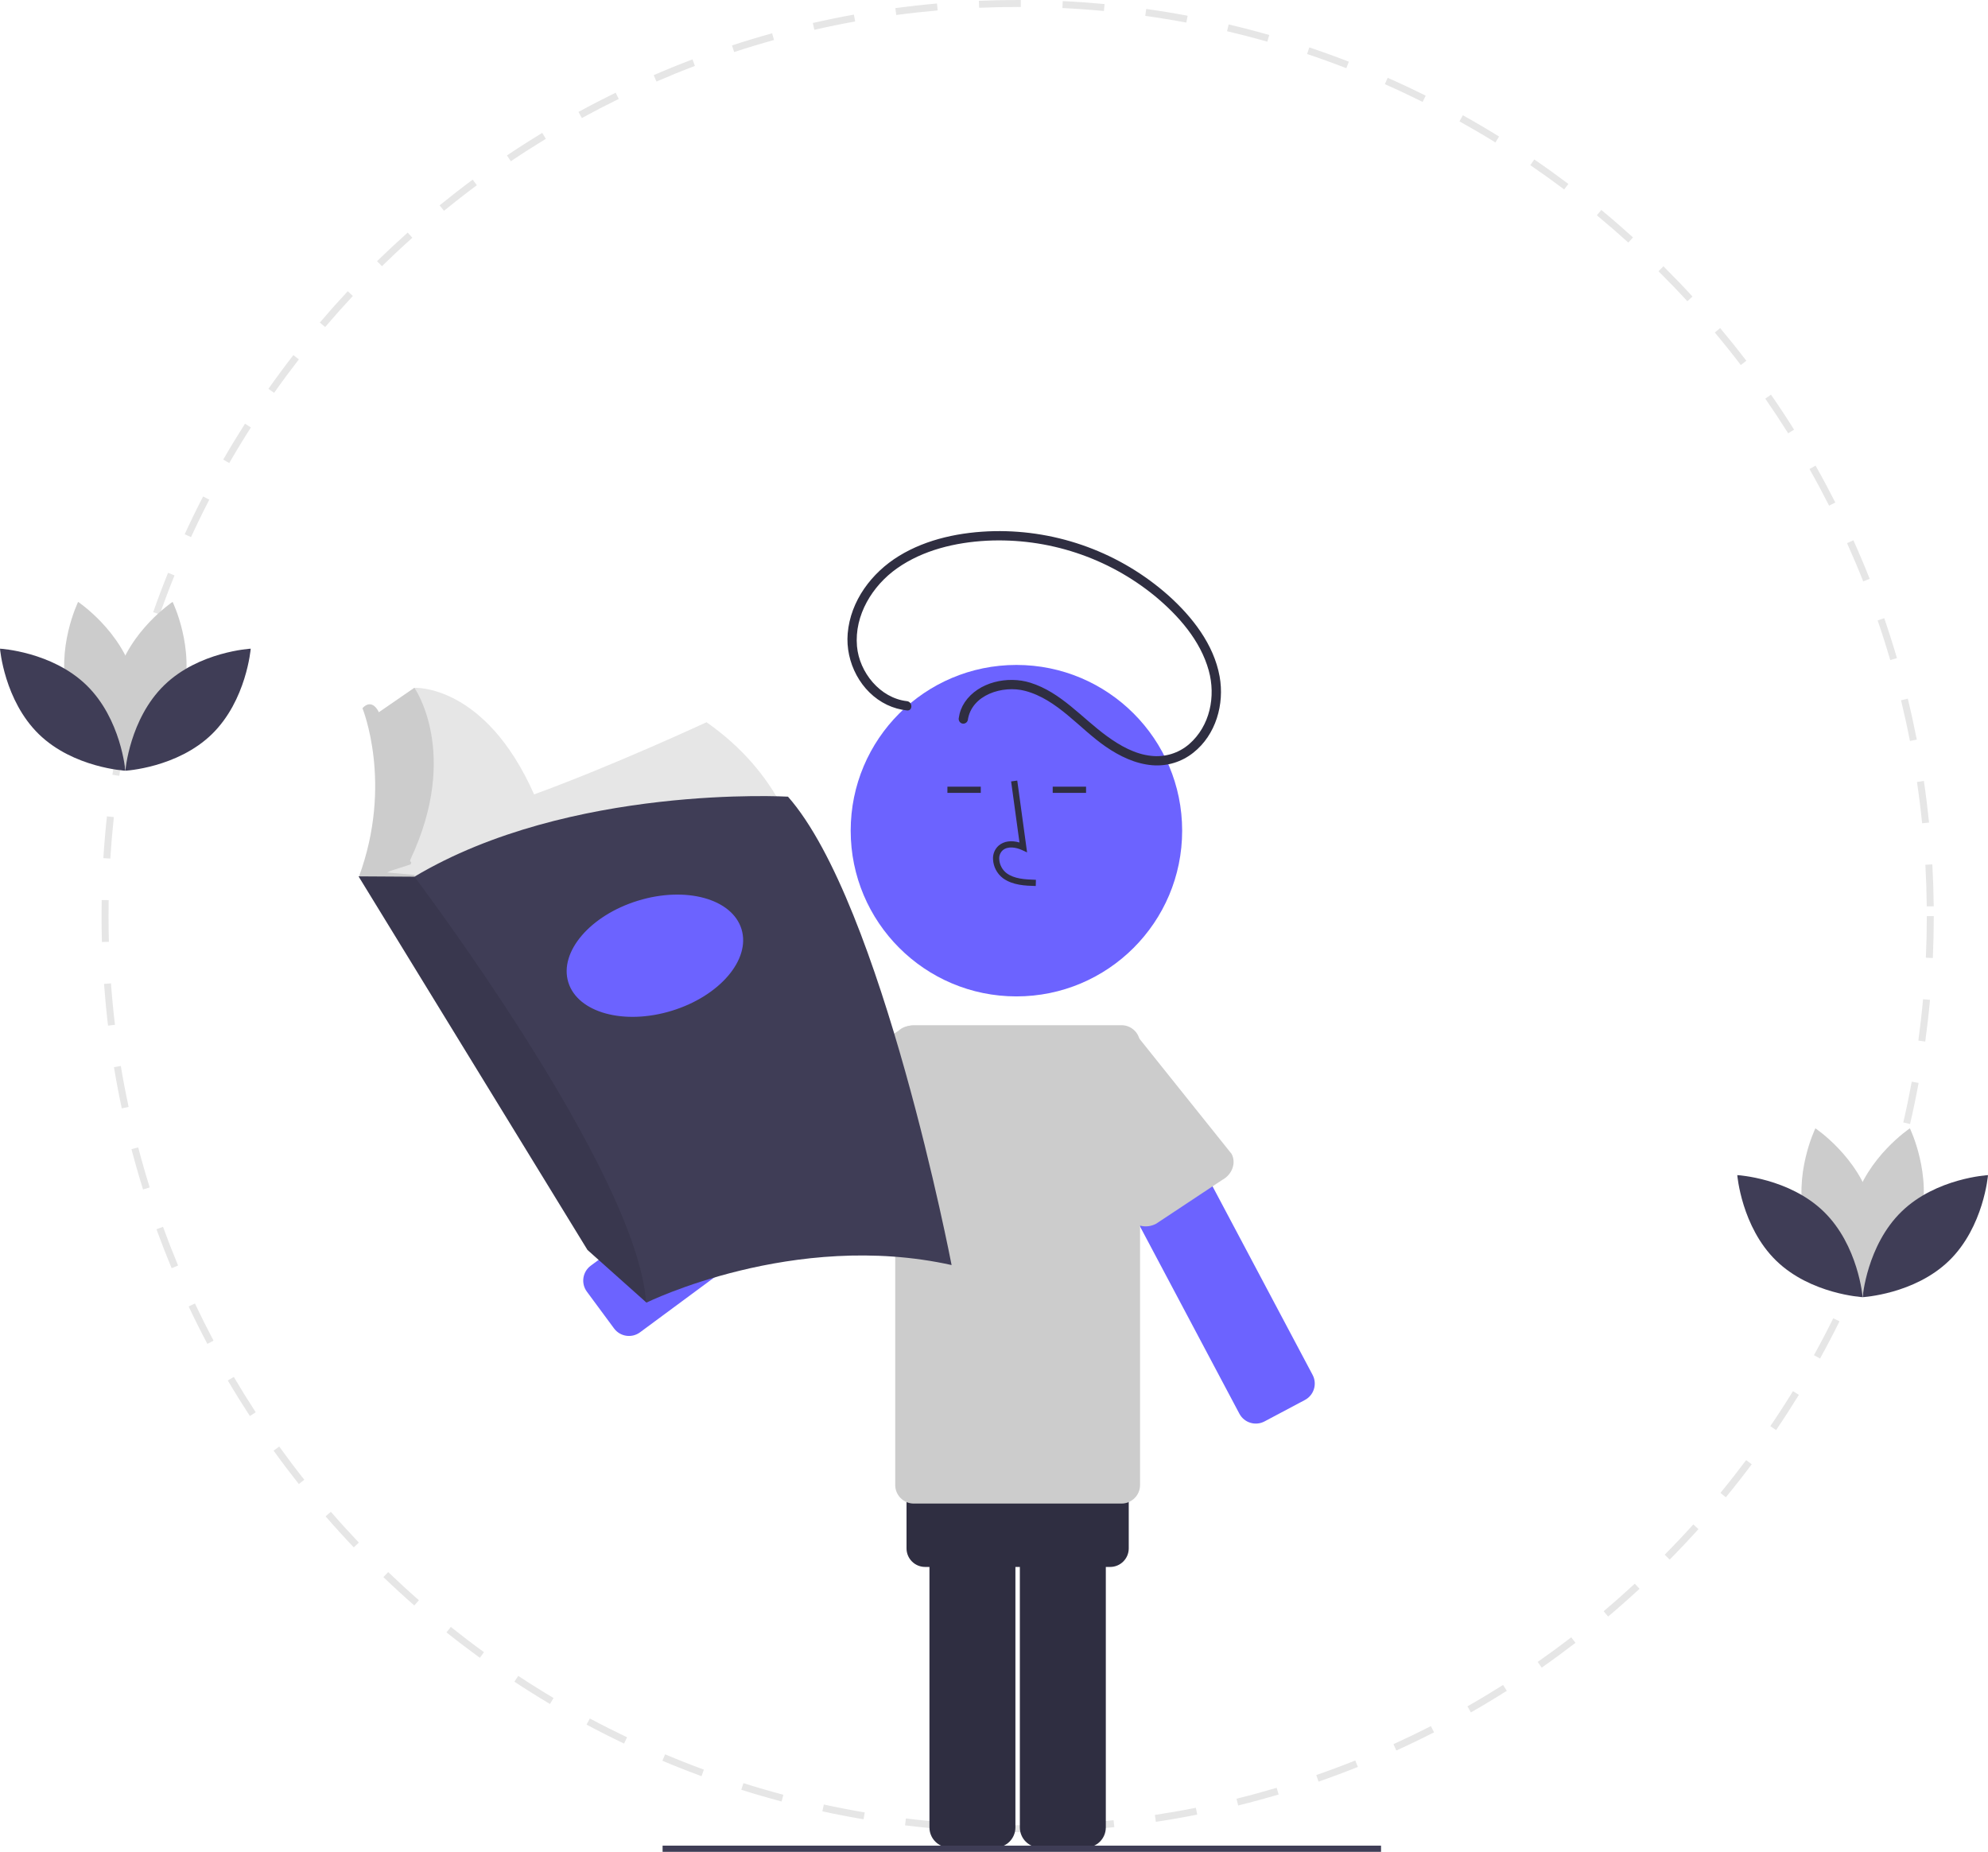
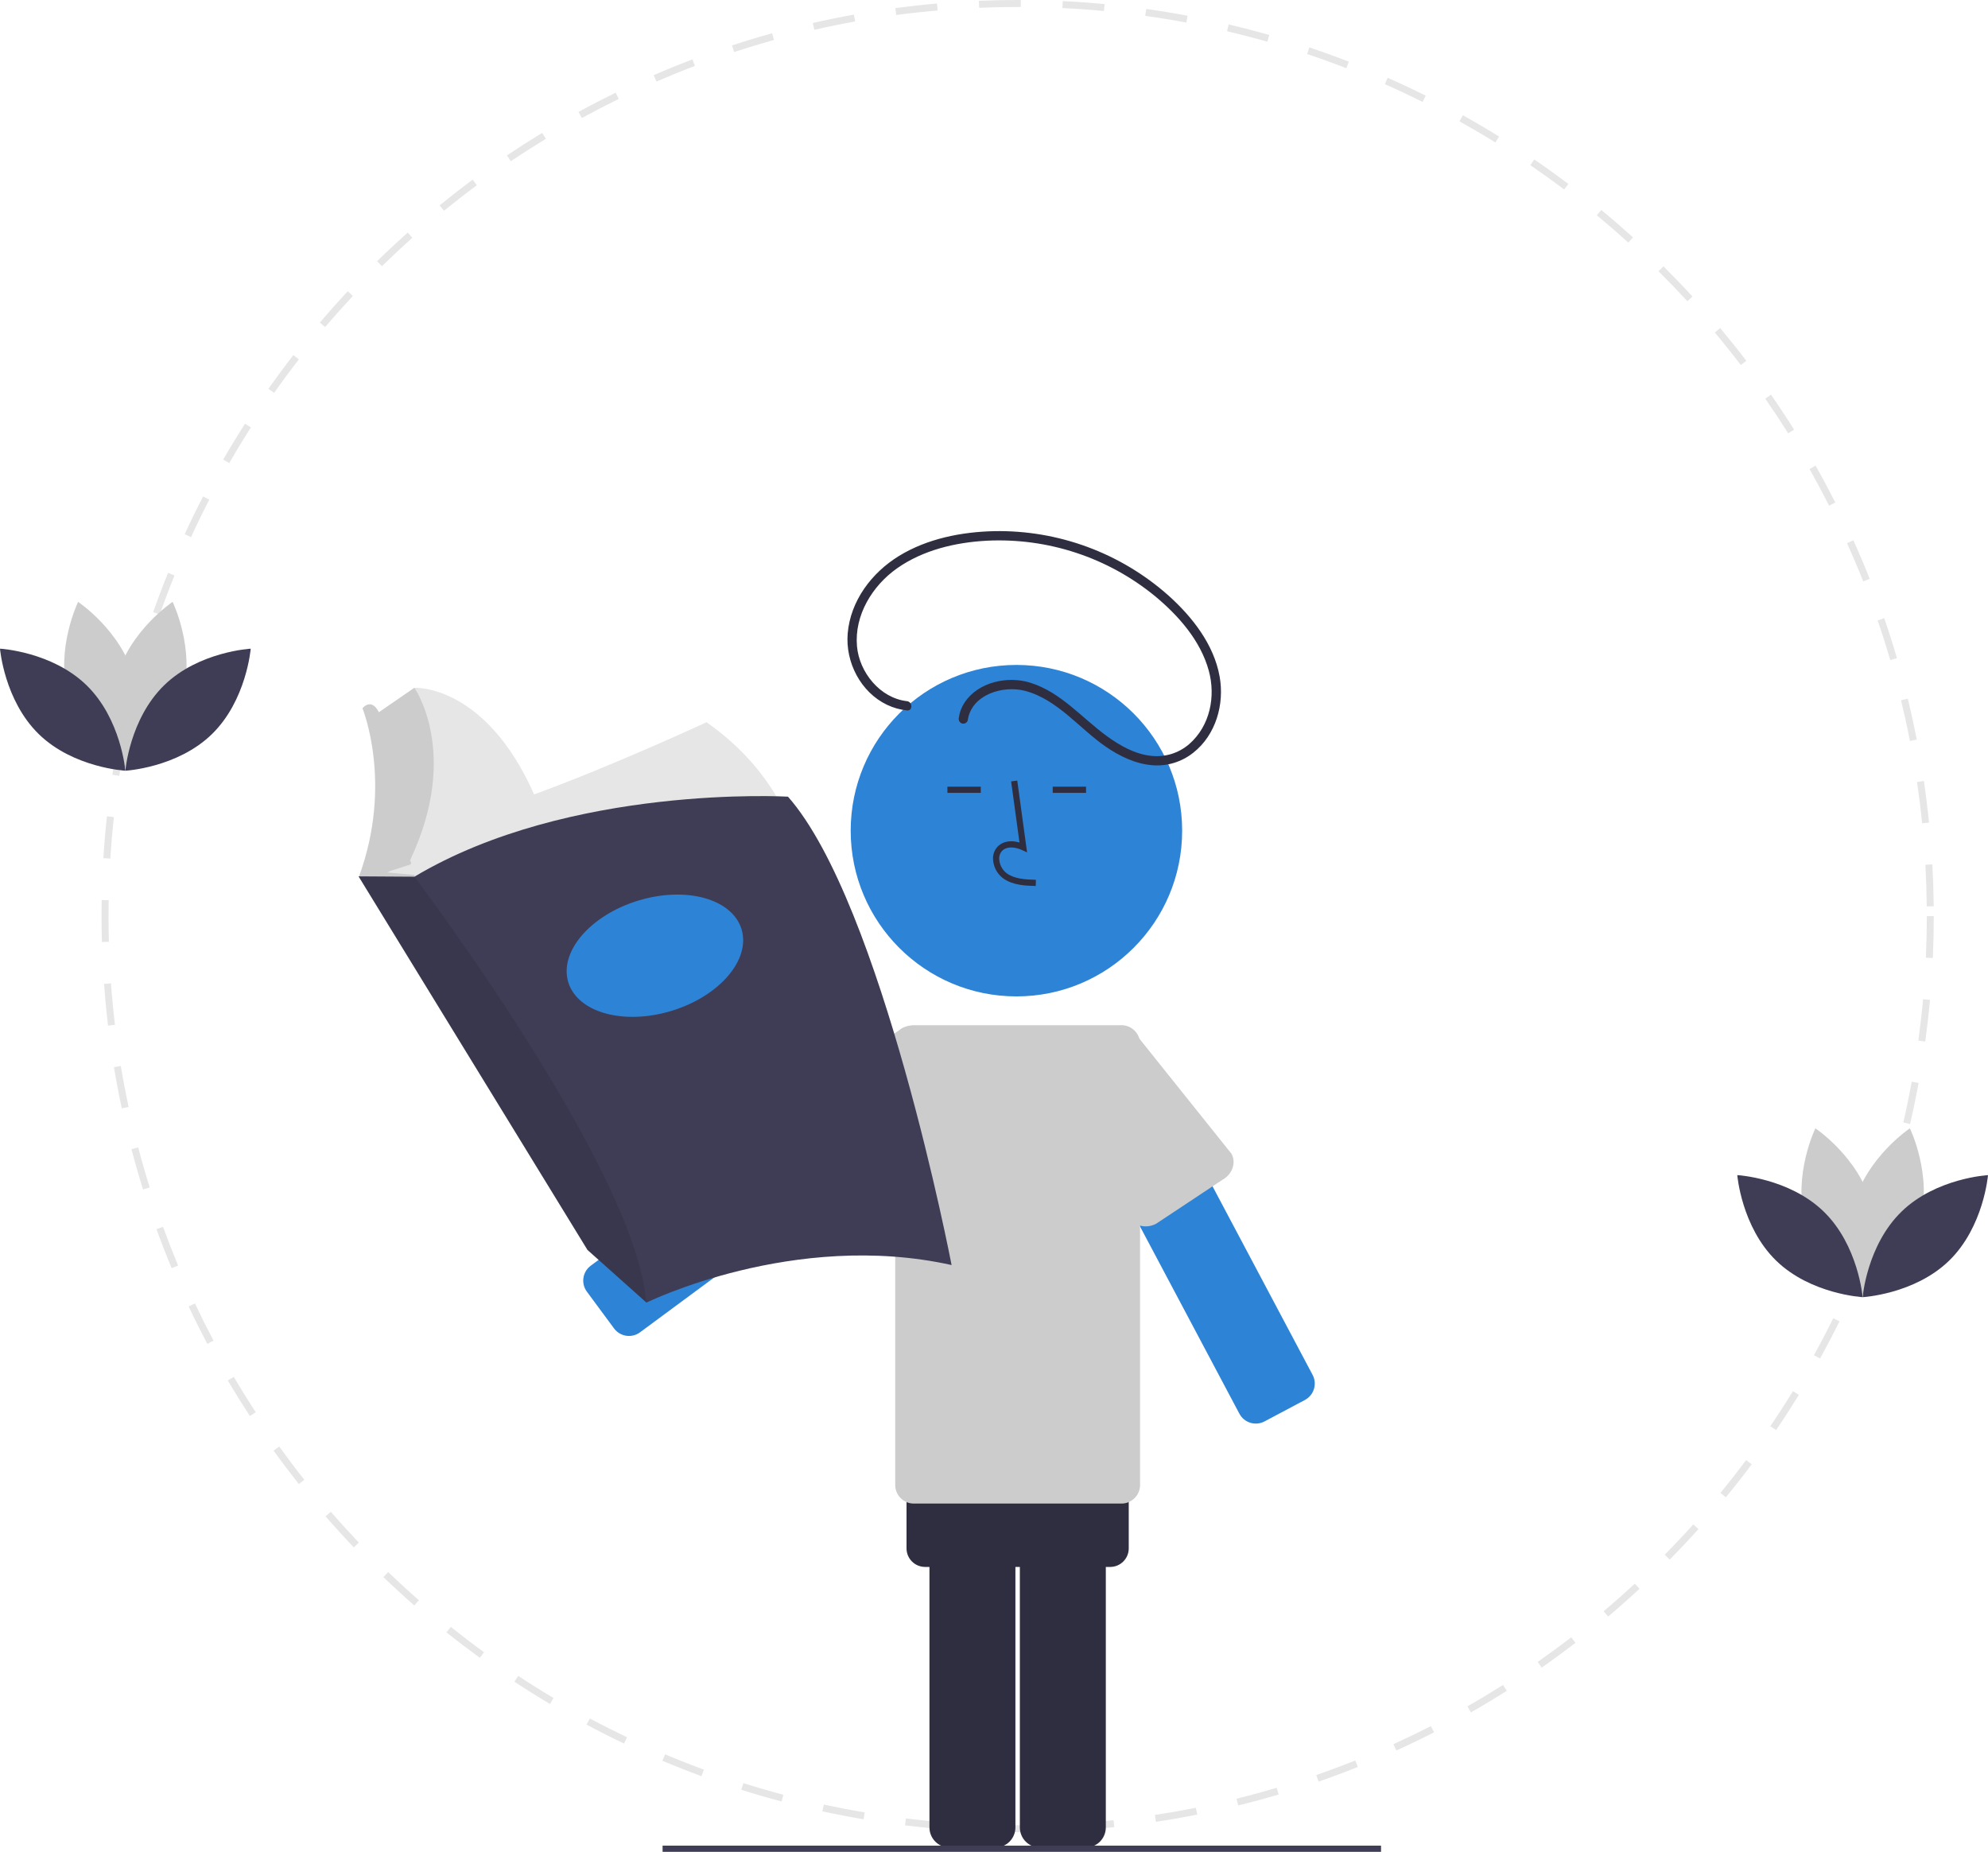
<svg xmlns="http://www.w3.org/2000/svg" id="ab52c5b6-5573-49f0-a2fe-42cb4f9f7e33" data-name="Layer 1" width="641.963" height="598" viewBox="0 0 641.963 598">
  <path d="M607.641,742.658c-3.121,0-6.273-.049-9.368-.146l.07-2.247c4.443.138,8.978.177,13.442.115l.031,2.25Q609.732,742.657,607.641,742.658Zm17.711-.522-.132-2.245c4.45-.263,8.957-.632,13.396-1.096l.235,2.236c-4.473.469-9.014.841-13.499,1.105Zm-40.601-.35c-4.487-.344-9.022-.794-13.478-1.341l.275-2.232c4.422.542,8.922.99,13.375,1.33Zm67.533-2.474-.337-2.223c4.421-.671,8.877-1.45,13.239-2.317l.438,2.206c-4.396.873-8.884,1.659-13.34,2.334Zm-94.412-.823c-4.433-.751-8.907-1.615-13.299-2.568l.477-2.199c4.358.947,8.798,1.804,13.197,2.548Zm120.973-4.456-.54-2.184c4.34-1.073,8.704-2.26,12.972-3.525l.639,2.157c-4.3,1.275-8.698,2.47-13.071,3.551Zm-147.438-1.29c-4.348-1.157-8.724-2.429-13.006-3.783l.678-2.144c4.249,1.343,8.592,2.606,12.906,3.752ZM704.808,726.33l-.738-2.124c4.211-1.464,8.447-3.047,12.592-4.706l.835,2.089c-4.175,1.671-8.444,3.266-12.688,4.741Zm-199.258-1.762c-4.223-1.552-8.472-3.227-12.629-4.978l.873-2.074c4.125,1.738,8.341,3.4,12.532,4.941Zm224.374-8.288-.931-2.048c4.045-1.838,8.11-3.8,12.083-5.831l1.024,2.004c-4.004,2.046-8.1,4.023-12.175,5.875ZM480.539,714.037c-4.059-1.934-8.134-3.992-12.109-6.116l1.06-1.984c3.946,2.108,7.989,4.15,12.017,6.07Zm273.455-10.061-1.114-1.953c3.879-2.213,7.751-4.54,11.506-6.916l1.202,1.9C761.804,699.402,757.903,701.748,753.994,703.976Zm-297.377-2.72c-3.861-2.297-7.728-4.719-11.492-7.198l1.238-1.878c3.735,2.461,7.572,4.864,11.404,7.143ZM776.854,689.514l-1.287-1.843c3.652-2.552,7.297-5.224,10.833-7.942l1.371,1.784C784.208,684.251,780.535,686.944,776.854,689.514Zm-342.875-3.168c-3.631-2.637-7.258-5.4-10.781-8.213l1.404-1.758c3.496,2.791,7.096,5.533,10.699,8.149Zm364.334-13.324-1.45-1.72c3.404-2.872,6.792-5.866,10.071-8.898L808.46,664.056C805.157,667.111,801.743,670.127,798.312,673.022Zm-385.509-3.583c-3.382-2.961-6.741-6.042-9.985-9.156l1.558-1.623c3.22,3.091,6.553,6.148,9.909,9.088Zm405.388-14.804-1.602-1.58c3.138-3.18,6.243-6.471,9.225-9.781l1.672,1.505c-3.005,3.336-6.133,6.651-9.295,9.855Zm-424.928-3.95c-3.103-3.262-6.167-6.635-9.107-10.022L385.855,639.188c2.918,3.362,5.959,6.708,9.038,9.945ZM836.324,634.51l-1.738-1.428c2.835-3.45,5.626-7.01,8.299-10.584l1.801,1.347C841.994,627.446,839.181,631.034,836.324,634.51Zm-460.808-4.271c-2.786-3.521-5.53-7.155-8.154-10.803l1.826-1.314c2.605,3.619,5.328,7.227,8.093,10.722Zm477.038-17.431-1.861-1.263c2.509-3.694,4.966-7.496,7.303-11.302l1.918,1.178C857.557,605.254,855.081,609.086,852.553,612.807Zm-492.843-4.532c-2.451-3.758-4.85-7.624-7.131-11.495l1.938-1.142c2.264,3.841,4.645,7.679,7.077,11.408Zm507.033-18.572-1.968-1.087c2.16-3.908,4.258-7.922,6.238-11.93l2.017.997C871.035,581.721,868.919,585.765,866.743,589.703Zm-520.761-4.73c-2.098-3.965-4.132-8.034-6.046-12.092l2.034-.96c1.9,4.027,3.918,8.065,6,12Zm532.775-19.59-2.061-.903c1.793-4.094,3.514-8.287,5.117-12.461l2.1.806c-1.615,4.207-3.35,8.432-5.156,12.558Zm-544.305-4.854c-1.725-4.139-3.376-8.374-4.908-12.587l2.115-.769c1.52,4.182,3.159,8.383,4.87,12.491ZM888.485,540.04l-2.135-.707c1.404-4.23,2.729-8.554,3.937-12.852l2.166.609c-1.218,4.331-2.554,8.689-3.968,12.951ZM325.21,535.11c-1.338-4.287-2.596-8.667-3.738-13.019l2.176-.571c1.133,4.319,2.381,8.666,3.709,12.92Zm570.607-21.141-2.191-.51c1.007-4.336,1.928-8.764,2.737-13.158l2.212.406c-.815,4.43-1.743,8.891-2.758,13.262ZM318.339,508.914c-.938-4.394-1.787-8.87-2.523-13.307l2.219-.369c.731,4.404,1.574,8.846,2.505,13.206ZM900.72,487.336l-2.23-.305c.605-4.406,1.116-8.899,1.519-13.354l2.241.202c-.406,4.491-.921,9.017-1.53,13.457Zm-586.814-5.136c-.531-4.453-.966-8.989-1.295-13.48l2.244-.165c.326,4.459.758,8.959,1.285,13.379Zm589.26-21.832-2.247-.101c.2-4.458.302-8.979.302-13.437h2.25c0,4.493-.102,9.048-.304,13.539ZM311.929,455.191c-.077-2.758-.116-5.572-.116-8.363q0-2.597.044-5.184l2.25.04q-.045,2.567-.044,5.144c.001,2.769.04,5.563.115,8.301Zm589.275-11.501c-.046-4.46-.195-8.981-.443-13.437l2.245-.125c.249,4.49.4,9.045.447,13.539Zm-586.563-15.436-2.245-.141c.281-4.495.668-9.035,1.151-13.494l2.236.242C315.304,419.288,314.92,423.793,314.641,428.254ZM899.709,416.854c-.449-4.435-1.008-8.922-1.661-13.338l2.226-.328c.657,4.449,1.22,8.971,1.674,13.439Zm-582.175-15.318-2.223-.344c.689-4.45,1.49-8.936,2.38-13.334l2.205.446C319.013,392.669,318.218,397.121,317.535,401.536Zm578.243-11.266c-.858-4.388-1.826-8.806-2.878-13.129l2.186-.532c1.06,4.356,2.035,8.808,2.9,13.229ZM322.863,375.197l-2.182-.547c1.092-4.357,2.302-8.75,3.596-13.059l2.154.647C325.148,366.513,323.947,370.873,322.863,375.197ZM889.42,364.158c-1.254-4.283-2.625-8.592-4.074-12.808l2.127-.732c1.461,4.248,2.843,8.591,4.107,12.907Zm-558.812-14.735-2.122-.746c1.495-4.253,3.109-8.526,4.798-12.7l2.086.844c-1.676,4.142-3.278,8.383-4.761,12.603ZM880.684,338.743c-1.641-4.14-3.399-8.295-5.224-12.35l2.052-.924c1.84,4.086,3.611,8.273,5.264,12.444ZM340.704,324.455l-2.044-.939c1.879-4.092,3.879-8.195,5.944-12.196l1.999,1.031C344.553,316.322,342.569,320.394,340.704,324.455Zm528.97-10.164c-2.013-3.971-4.147-7.951-6.34-11.827l1.957-1.108c2.211,3.906,4.36,7.916,6.389,11.918Zm-516.622-13.756-1.95-1.123c2.244-3.897,4.611-7.797,7.035-11.593l1.896,1.211c-2.405,3.767-4.754,7.638-6.981,11.505Zm503.406-9.601c-2.377-3.784-4.866-7.554-7.398-11.205l1.848-1.282c2.552,3.679,5.061,7.478,7.455,11.291ZM367.532,277.86l-1.839-1.296c2.593-3.678,5.305-7.344,8.061-10.897l1.777,1.379C372.797,270.572,370.105,274.21,367.532,277.86Zm473.623-8.99c-2.711-3.551-5.534-7.081-8.393-10.491l1.725-1.445c2.88,3.437,5.725,6.993,8.457,10.571ZM384.014,256.611l-1.712-1.459c2.91-3.418,5.944-6.821,9.016-10.113l1.644,1.535C389.913,249.841,386.903,253.218,384.014,256.611Zm439.885-8.333c-3.022-3.289-6.157-6.55-9.316-9.689L816.169,236.993c3.183,3.164,6.341,6.449,9.386,9.763Zm-421.545-11.32-1.573-1.608c3.217-3.147,6.546-6.258,9.893-9.247l1.498,1.678C408.85,230.747,405.547,233.834,402.354,236.958Zm402.482-7.626c-3.312-3.004-6.731-5.966-10.163-8.805l1.435-1.733c3.457,2.86,6.903,5.845,10.24,8.872ZM422.396,219.06l-1.42-1.744c3.479-2.833,7.075-5.628,10.688-8.306l1.34,1.807C429.418,213.475,425.849,216.248,422.396,219.06Zm361.723-6.869c-3.573-2.691-7.25-5.331-10.927-7.847l1.27-1.856c3.706,2.535,7.41,5.195,11.011,7.906ZM443.973,203.068l-1.256-1.866c3.724-2.506,7.557-4.959,11.395-7.294l1.169,1.922C451.473,198.147,447.669,200.582,443.973,203.068Zm317.942-6.064c-3.802-2.353-7.706-4.646-11.603-6.818l1.094-1.965c3.928,2.188,7.862,4.5,11.693,6.87Zm-295.009-7.885-1.08-1.974c3.94-2.156,7.979-4.247,12.006-6.217l.989,2.021c-3.996,1.955-8.005,4.03-11.915,6.17Zm271.499-5.212c-4.003-1.994-8.103-3.921-12.187-5.726l.91-2.057c4.116,1.819,8.248,3.761,12.282,5.77Zm-247.403-6.574-.894-2.064c4.117-1.784,8.329-3.496,12.517-5.087l.799,2.104C499.266,173.864,495.087,175.562,491.001,177.333Zm222.773-4.313c-4.165-1.615-8.428-3.156-12.672-4.58l.716-2.133c4.275,1.435,8.571,2.988,12.769,4.616Zm-197.68-5.215-.701-2.138c4.275-1.402,8.637-2.721,12.964-3.921l.601,2.167C524.665,165.104,520.337,166.413,516.095,167.804Zm172.17-3.345c-4.291-1.223-8.667-2.362-13.007-3.385l.516-2.189c4.374,1.031,8.783,2.179,13.108,3.411Zm-146.274-3.842-.501-2.193c4.383-1.001,8.848-1.914,13.269-2.711l.4,2.213C550.77,158.719,546.34,159.624,541.99,160.618Zm120.117-2.325c-4.381-.822-8.843-1.554-13.263-2.174l.312-2.228c4.454.626,8.951,1.363,13.366,2.191Zm-93.67-2.448-.298-2.23c4.453-.594,8.982-1.094,13.461-1.484l.196,2.241C577.351,154.759,572.858,155.255,568.437,155.845Zm67.058-1.291c-4.431-.417-8.941-.739-13.407-.955l.11-2.247c4.498.218,9.043.542,13.508.963Zm-40.285-1.045-.094-2.247c4.135-.172,8.348-.26,12.526-.261l1.018.002-.007,2.25-1.012-.002C603.496,153.251,599.313,153.338,595.21,153.509Z" transform="translate(-279.0186 -151)" fill="#e6e6e6" />
  <path d="M608.349,741.121V618.107a6.508,6.508,0,0,1,6.5-6.5h14.76a6.508,6.508,0,0,1,6.5,6.5V741.121a6.508,6.508,0,0,1-6.5,6.5H614.849A6.508,6.508,0,0,1,608.349,741.121Z" transform="translate(-279.0186 -151)" fill="#2f2e41" />
  <path d="M579.156,741.121V618.107a6.508,6.508,0,0,1,6.5-6.5H600.416a6.508,6.508,0,0,1,6.5,6.5V741.121a6.508,6.508,0,0,1-6.5,6.5H585.656A6.508,6.508,0,0,1,579.156,741.121Z" transform="translate(-279.0186 -151)" fill="#2f2e41" />
  <rect x="292.734" y="426.494" width="71.76" height="79.506" rx="6" fill="#2f2e41" />
  <path d="M507.168,384.226s-30.159,14.01-55.68,23.302c-15.837-35.751-38.653-34.413-38.653-34.413l-13.832,9.524,2.494,14.286-.68,23.356-3.628,12.245,5.206.941,2.941.533.443-.401a30.219,30.219,0,0,0-.881,8.904l130.841-20.408S531.204,401.006,507.168,384.226Z" transform="translate(-279.0186 -151)" fill="#e6e6e6" />
-   <rect x="513.827" y="466.41" width="26.76" height="135.014" rx="6" transform="translate(132.1563 1124.235) rotate(-126.4665)" fill="#6c63ff" />
-   <rect x="648.848" y="479.41" width="26.76" height="135.014" rx="6" transform="translate(-458.1276 223.2418) rotate(-27.95414)" fill="#6c63ff" />
+   <rect x="513.827" y="466.41" width="26.76" height="135.014" rx="6" transform="translate(132.1563 1124.235) rotate(-126.4665)" fill="#2d84d6" />
+   <rect x="648.848" y="479.41" width="26.76" height="135.014" rx="6" transform="translate(-458.1276 223.2418) rotate(-27.95414)" fill="#2d84d6" />
  <path d="M673.651,532.053l-21.293,14.116c-3.254,1.727-7.151.754-8.704-2.173l-23.515-44.311c-1.553-2.927-.175-6.7,3.079-8.426l14.493-7.691c3.254-1.727,7.151-.754,8.704,2.173l30.315,37.887C678.283,526.553,676.904,530.326,673.651,532.053Z" transform="translate(-279.0186 -151)" fill="#ccc" />
  <path d="M528.551,519.072l13.839,18.379a6,6,0,0,0,8.481.269l36.576-34.331a6,6,0,0,0,.269-8.481L577.615,484.146a6,6,0,0,0-8.481-.269L528.819,510.591A6,6,0,0,0,528.551,519.072Z" transform="translate(-279.0186 -151)" fill="#ccc" />
  <rect x="289.083" y="331.059" width="79.062" height="154.476" rx="6" fill="#ccc" />
-   <circle cx="328.222" cy="268.242" r="53.519" fill="#6c63ff" />
+   <circle cx="328.222" cy="268.242" r="53.519" fill="#2d84d6" />
  <path d="M613.479,437.111c-3.307-.093-7.422-.208-10.589-2.522a8.131,8.131,0,0,1-3.2-6.073,5.47,5.47,0,0,1,1.86-4.492c1.654-1.398,4.072-1.729,6.678-.961l-2.699-19.727,1.982-.271,3.172,23.19-1.654-.759c-1.917-.881-4.551-1.328-6.188.055a3.514,3.514,0,0,0-1.152,2.895,6.146,6.146,0,0,0,2.381,4.528c2.464,1.801,5.745,2.034,9.466,2.138Z" transform="translate(-279.0186 -151)" fill="#2f2e41" />
  <rect x="305.939" y="254.037" width="10.771" height="2" fill="#2f2e41" />
  <rect x="339.939" y="254.037" width="10.771" height="2" fill="#2f2e41" />
  <path d="M571.885,377.419c-8.674-.989-15.392-9.3-16.13-17.733-.878-10.032,4.965-19.56,12.98-25.19,8.382-5.887,18.826-8.346,28.93-8.887A79.51,79.51,0,0,1,652.013,343.523c7.571,6.288,14.643,14.299,17.323,23.974,2.328,8.403.433,17.922-6.325,23.807a15.976,15.976,0,0,1-12.26,3.775c-5.244-.544-10.082-3.302-14.27-6.347-8.147-5.923-14.835-14.175-24.76-17.271-7.278-2.27-16.722-.272-21.169,6.309a11.979,11.979,0,0,0-1.913,5.019,1.553,1.553,0,0,0,1.048,1.845,1.509,1.509,0,0,0,1.845-1.048c1.168-8.289,11.36-11.383,18.513-9.489,10.429,2.76,17.429,12.066,25.985,17.979,4.499,3.109,9.615,5.594,15.132,6.04a18.791,18.791,0,0,0,13.203-4.056c7.31-5.772,10.105-15.699,8.489-24.637-1.872-10.35-8.838-19.221-16.482-26.089a82.447,82.447,0,0,0-56.344-20.814c-10.574.243-21.606,2.426-30.715,8.014-8.836,5.421-15.665,14.49-16.558,25.032-.786,9.279,4.193,18.984,12.738,23.049a19.949,19.949,0,0,0,6.392,1.804c1.915.218,1.899-2.783,0-3Z" transform="translate(-279.0186 -151)" fill="#2f2e41" />
  <path d="M405.238,432.186l6.349-2.041c.68-1.304-.565-.467.029-1.735,16.064-34.271,1.218-55.296,1.218-55.296L401.35,381.022c-.028-.065-.051-.132-.08-.198 0,0-2.041-4.535-5.215-1.134,0,0,9.977,24.264-1.134,54.423l12.925,5.896,4.989-5.896.113-.567-8.928-.812Z" transform="translate(-279.0186 -151)" fill="#ccc" />
  <path d="M586.307,559.512c-51.021-11.338-98.528,12.132-98.528,12.132l-.129-.116L468.731,554.637,394.807,434l18.028.113c50.114-29.932,120.637-25.851,120.637-25.851C563.858,442.73,586.307,559.512,586.307,559.512Z" transform="translate(-279.0186 -151)" fill="#3f3d56" />
  <path d="M487.65,571.529,468.731,554.637,394.807,434l18.028.113S484.686,529.011,487.65,571.529Z" transform="translate(-279.0186 -151)" opacity="0.1" style="isolation:isolate" />
-   <ellipse cx="490.501" cy="459.624" rx="29.252" ry="18.594" transform="translate(-392.2349 13.03807) rotate(-17.05185)" fill="#6c63ff" />
+   <ellipse cx="490.501" cy="459.624" rx="29.252" ry="18.594" transform="translate(-392.2349 13.03807) rotate(-17.05185)" fill="#2d84d6" />
  <path d="M338.03,375.508c-4.074,15.059-18.028,24.386-18.028,24.386s-7.349-15.089-3.275-30.149,18.028-24.386,18.028-24.386S342.104,360.449,338.03,375.508Z" transform="translate(-279.0186 -151)" fill="#ccc" />
  <path d="M300.97,375.508c4.074,15.059,18.028,24.386,18.028,24.386s7.349-15.089,3.275-30.149-18.028-24.386-18.028-24.386S296.896,360.449,300.97,375.508Z" transform="translate(-279.0186 -151)" fill="#ccc" />
  <path d="M306.956,372.271c11.179,10.882,12.544,27.61,12.544,27.61s-16.759-.915-27.937-11.797-12.544-27.61-12.544-27.61S295.777,361.389,306.956,372.271Z" transform="translate(-279.0186 -151)" fill="#3f3d56" />
  <path d="M332.044,372.271c-11.179,10.882-12.544,27.61-12.544,27.61s16.759-.915,27.937-11.797,12.544-27.61,12.544-27.61S343.223,361.389,332.044,372.271Z" transform="translate(-279.0186 -151)" fill="#3f3d56" />
  <path d="M899.03,545.508c-4.074,15.059-18.028,24.386-18.028,24.386s-7.349-15.089-3.275-30.149,18.028-24.386,18.028-24.386S903.104,530.449,899.03,545.508Z" transform="translate(-279.0186 -151)" fill="#ccc" />
  <path d="M861.97,545.508c4.074,15.059,18.028,24.386,18.028,24.386s7.349-15.089,3.275-30.149-18.028-24.386-18.028-24.386S857.896,530.449,861.97,545.508Z" transform="translate(-279.0186 -151)" fill="#ccc" />
  <path d="M867.956,542.271c11.179,10.882,12.544,27.61,12.544,27.61s-16.759-.915-27.937-11.797-12.544-27.61-12.544-27.61S856.777,531.389,867.956,542.271Z" transform="translate(-279.0186 -151)" fill="#3f3d56" />
  <path d="M893.044,542.271c-11.179,10.882-12.544,27.61-12.544,27.61s16.759-.915,27.937-11.797,12.544-27.61,12.544-27.61S904.223,531.389,893.044,542.271Z" transform="translate(-279.0186 -151)" fill="#3f3d56" />
  <rect x="213.963" y="596" width="232" height="2" fill="#3f3d56" />
</svg>
